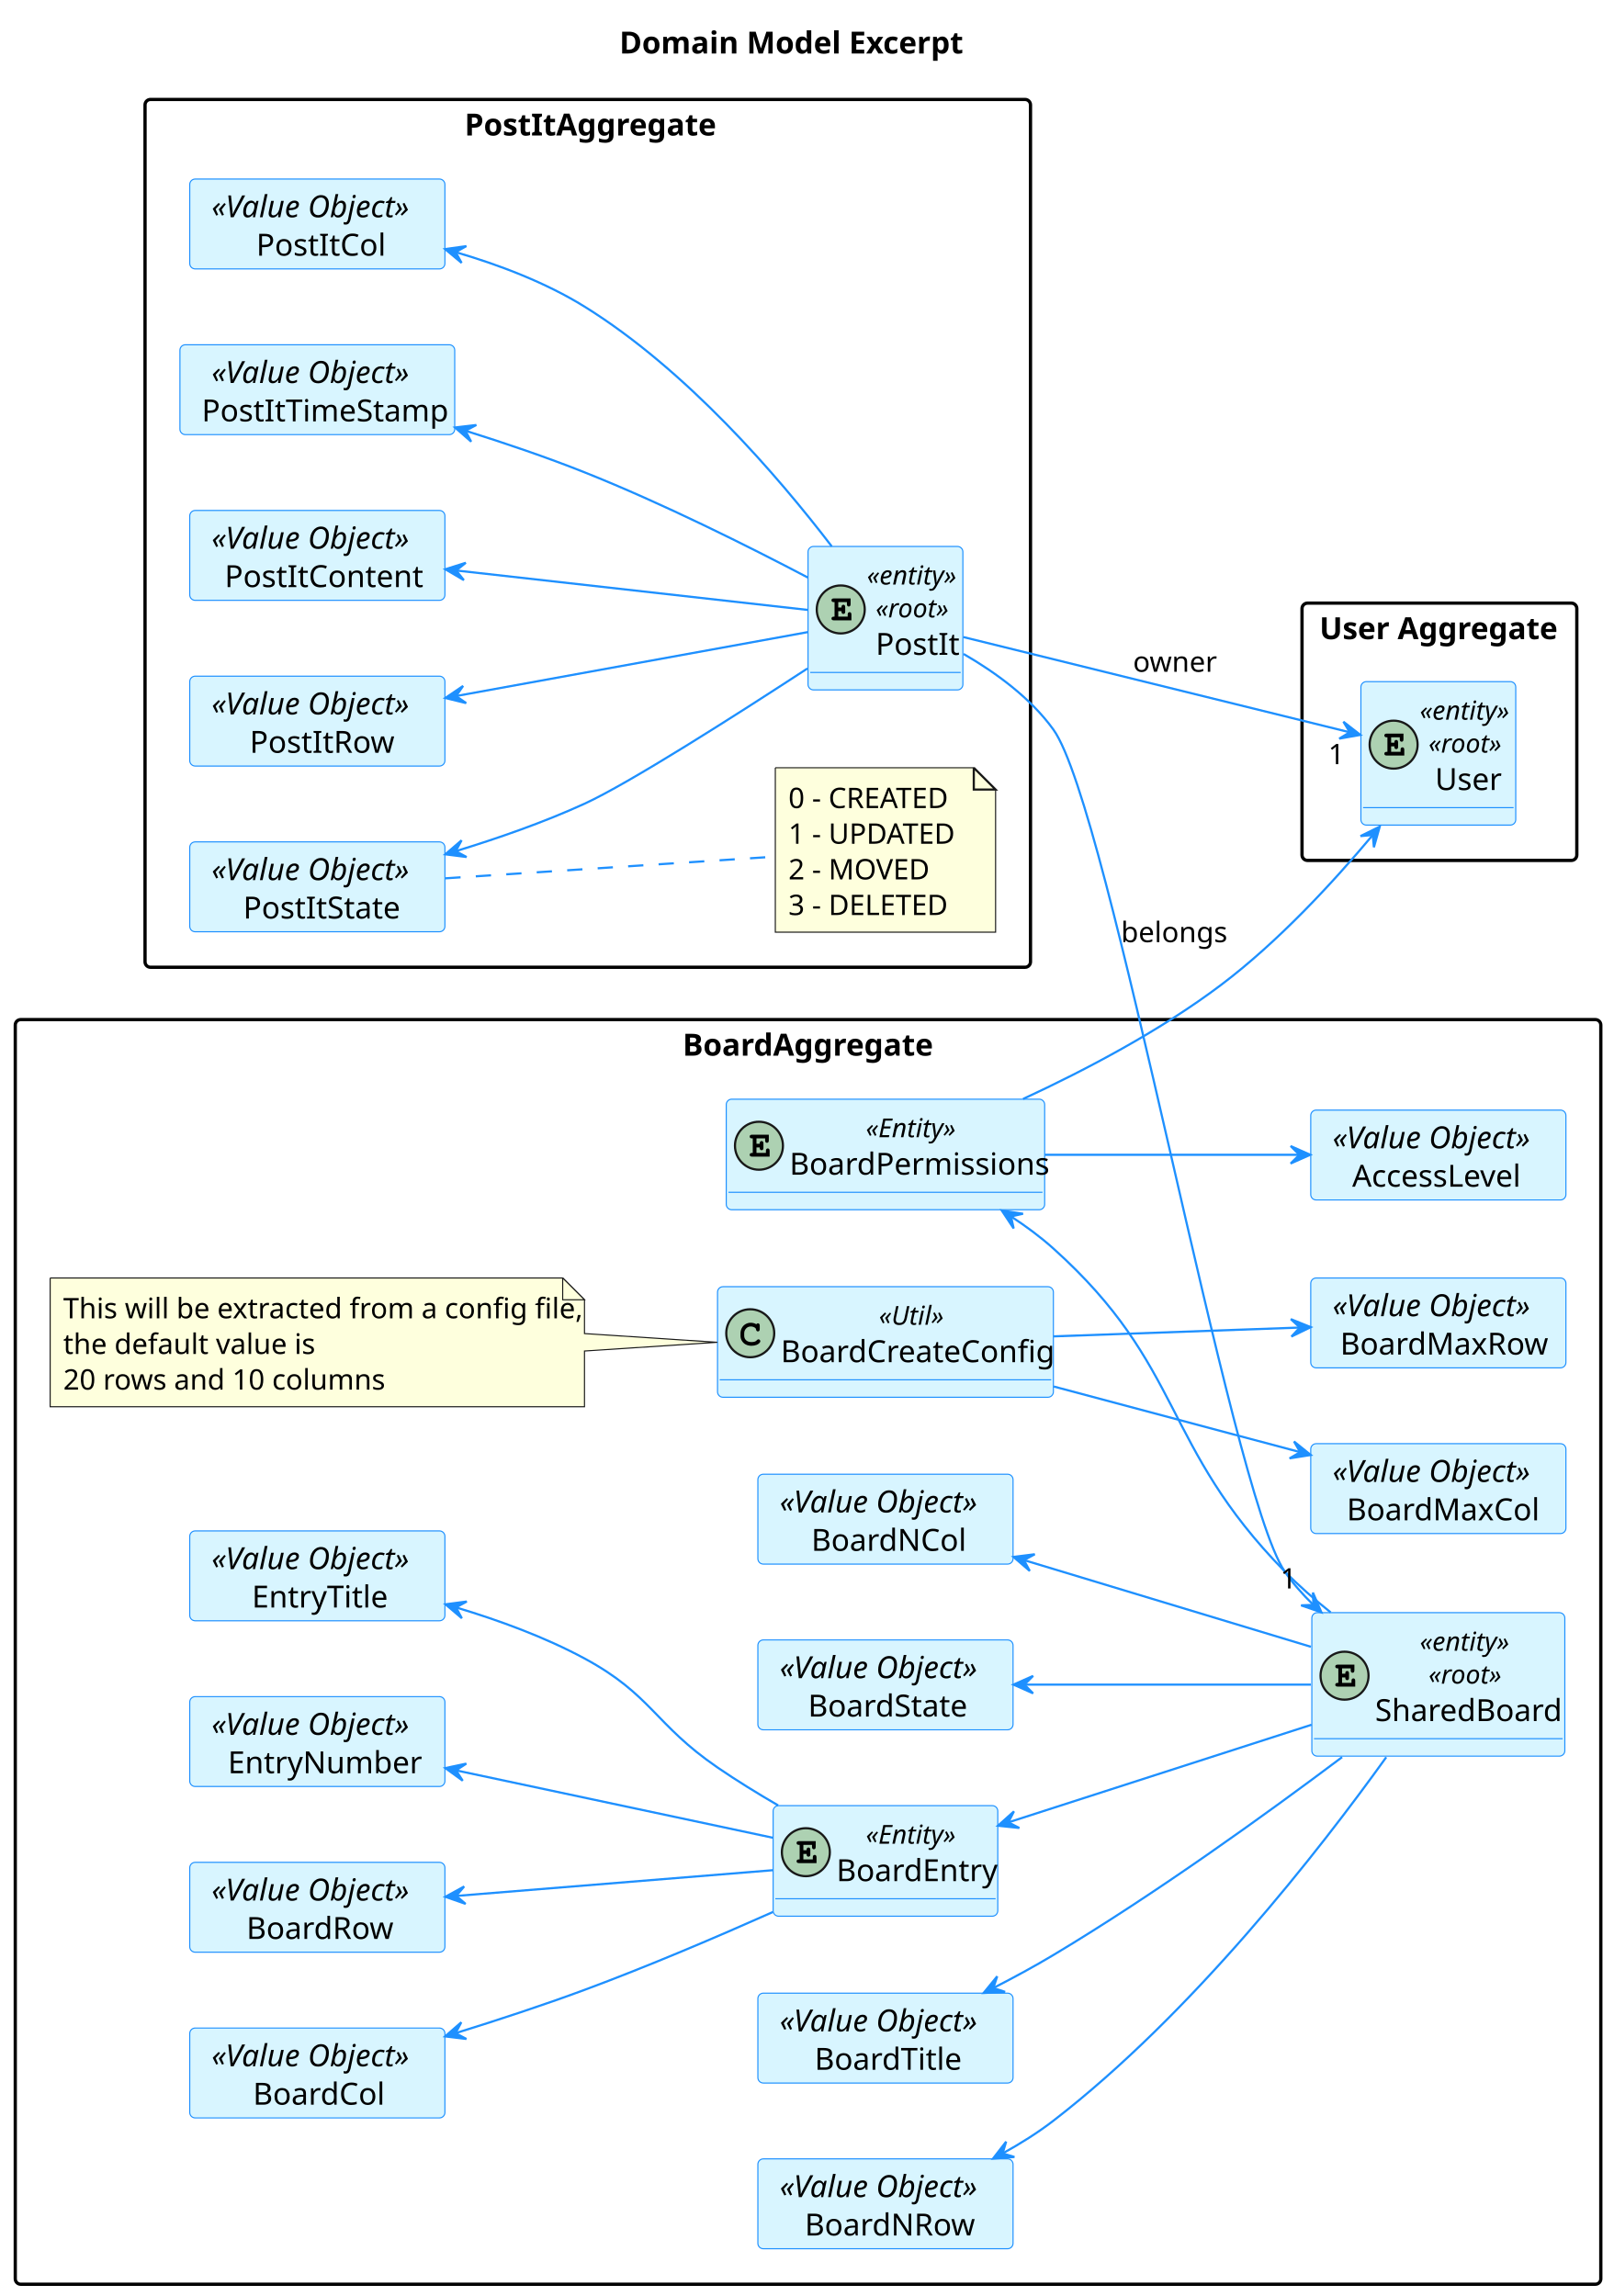
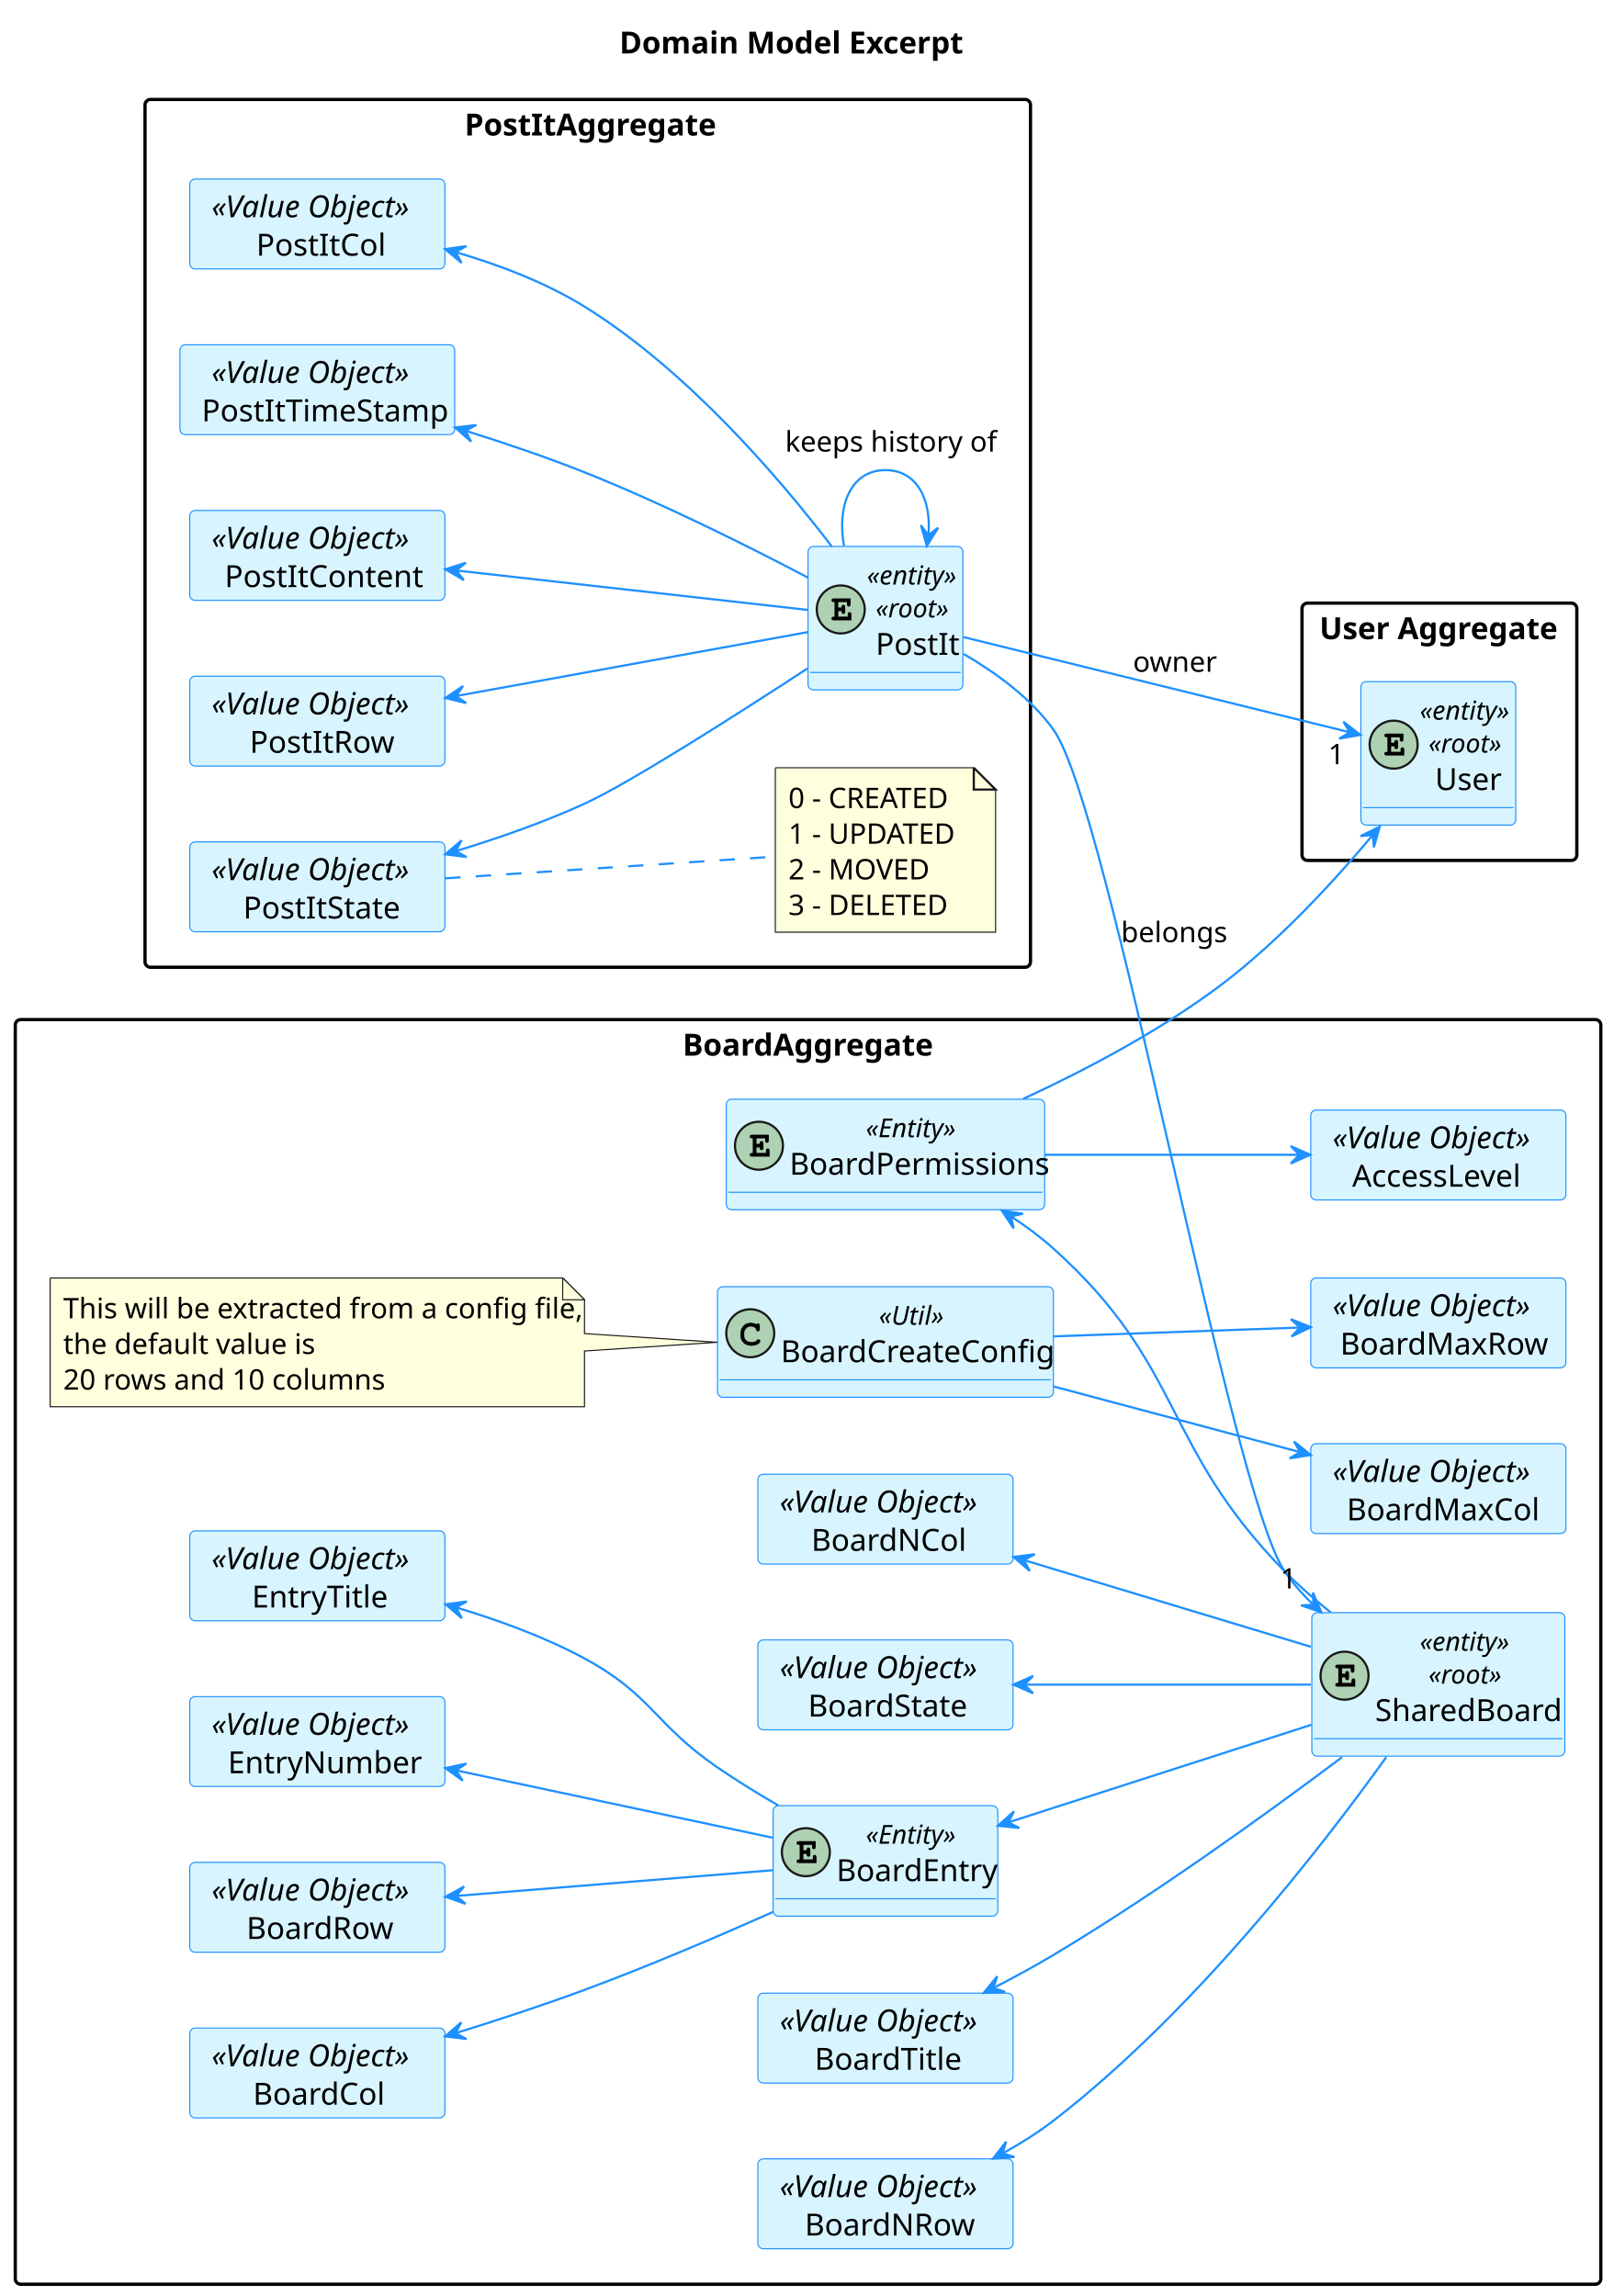
<svg xmlns="http://www.w3.org/2000/svg" contentStyleType="text/css" height="1053px" preserveAspectRatio="none" style="width:740px;height:1053px;background:#FFFFFF;" version="1.1" viewBox="0 0 740 1053" width="740px" zoomAndPan="magnify">
  <defs />
  <g>
    <rect fill="none" height="27.609" id="_title" style="stroke:none;stroke-width:1.0;" width="168" x="279" y="5" />
    <text fill="#000000" font-family="sans-serif" font-size="14" font-weight="bold" lengthAdjust="spacing" textLength="158" x="284" y="24.533">Domain Model Excerpt</text>
    <g id="cluster_User Aggregate">
      <rect fill="none" height="118" rx="2.5" ry="2.5" style="stroke:#000000;stroke-width:1.5;" width="126" x="597" y="276.609" />
      <text fill="#000000" font-family="sans-serif" font-size="14" font-weight="bold" lengthAdjust="spacing" textLength="110" x="605" y="293.143">User Aggregate</text>
    </g>
    <g id="cluster_BoardAggregate">
      <rect fill="none" height="580" rx="2.5" ry="2.5" style="stroke:#000000;stroke-width:1.5;" width="727" x="7" y="467.609" />
      <text fill="#000000" font-family="sans-serif" font-size="14" font-weight="bold" lengthAdjust="spacing" textLength="115" x="313" y="484.143">BoardAggregate</text>
    </g>
    <g id="cluster_PostItAggregate">
      <rect fill="none" height="398" rx="2.5" ry="2.5" style="stroke:#000000;stroke-width:1.5;" width="406" x="66.5" y="45.609" />
      <text fill="#000000" font-family="sans-serif" font-size="14" font-weight="bold" lengthAdjust="spacing" textLength="113" x="213" y="62.143">PostItAggregate</text>
    </g>
    <g id="elem_User">
      <rect codeLine="28" fill="#D8F5FF" height="65.797" id="User" rx="2.5" ry="2.5" style="stroke:#1E90FF;stroke-width:0.5;" width="71" x="624" y="312.609" />
      <ellipse cx="639" cy="341.508" fill="#ADD1B2" rx="11" ry="11" style="stroke:#181818;stroke-width:1.0;" />
      <path d="M637.859,342.305 L637.859,344.805 L642.188,344.805 L642.188,343.883 Q642.188,343.273 642.422,343.008 Q642.672,342.742 643.047,342.742 Q643.422,342.742 643.656,343.008 Q643.891,343.273 643.891,343.883 L643.891,346.508 L635.891,346.508 Q635.266,346.508 635,346.273 Q634.75,346.039 634.75,345.648 Q634.75,345.273 635.016,345.039 Q635.281,344.805 635.891,344.805 L636.156,344.805 L636.156,338.148 L635.891,338.148 Q635.266,338.148 635,337.914 Q634.75,337.68 634.75,337.289 Q634.75,336.914 635,336.68 Q635.266,336.445 635.891,336.445 L643.516,336.445 L643.516,339.039 Q643.516,339.648 643.281,339.914 Q643.062,340.164 642.672,340.164 Q642.297,340.164 642.062,339.914 Q641.828,339.648 641.828,339.039 L641.828,338.148 L637.859,338.148 L637.859,340.602 L639.344,340.602 Q639.344,339.945 639.469,339.758 Q639.734,339.352 640.203,339.352 Q640.578,339.352 640.812,339.617 Q641.047,339.867 641.047,340.477 L641.047,342.445 Q641.047,342.992 640.922,343.18 Q640.656,343.57 640.203,343.57 Q639.734,343.57 639.469,343.164 Q639.344,342.977 639.344,342.305 L637.859,342.305 Z " fill="#000000" />
      <text fill="#000000" font-family="sans-serif" font-size="12" font-style="italic" lengthAdjust="spacing" textLength="43" x="651" y="330.066">«entity»</text>
      <text fill="#000000" font-family="sans-serif" font-size="12" font-style="italic" lengthAdjust="spacing" textLength="35" x="655" y="345.16">«root»</text>
      <text fill="#000000" font-family="sans-serif" font-size="14" lengthAdjust="spacing" textLength="29" x="658" y="362.33">User</text>
      <line style="stroke:#1E90FF;stroke-width:0.5;" x1="625" x2="694" y1="370.406" y2="370.406" />
    </g>
    <g id="elem_SharedBoard">
      <rect codeLine="32" fill="#D8F5FF" height="65.797" id="SharedBoard" rx="2.5" ry="2.5" style="stroke:#1E90FF;stroke-width:0.5;" width="116" x="601.5" y="739.609" />
      <ellipse cx="616.5" cy="768.508" fill="#ADD1B2" rx="11" ry="11" style="stroke:#181818;stroke-width:1.0;" />
      <path d="M615.359,769.305 L615.359,771.805 L619.688,771.805 L619.688,770.883 Q619.688,770.273 619.922,770.008 Q620.172,769.742 620.547,769.742 Q620.922,769.742 621.156,770.008 Q621.391,770.273 621.391,770.883 L621.391,773.508 L613.391,773.508 Q612.766,773.508 612.5,773.273 Q612.25,773.039 612.25,772.648 Q612.25,772.273 612.516,772.039 Q612.781,771.805 613.391,771.805 L613.656,771.805 L613.656,765.148 L613.391,765.148 Q612.766,765.148 612.5,764.914 Q612.25,764.68 612.25,764.289 Q612.25,763.914 612.5,763.68 Q612.766,763.445 613.391,763.445 L621.016,763.445 L621.016,766.039 Q621.016,766.648 620.781,766.914 Q620.562,767.164 620.172,767.164 Q619.797,767.164 619.562,766.914 Q619.328,766.648 619.328,766.039 L619.328,765.148 L615.359,765.148 L615.359,767.602 L616.844,767.602 Q616.844,766.945 616.969,766.758 Q617.234,766.352 617.703,766.352 Q618.078,766.352 618.312,766.617 Q618.547,766.867 618.547,767.477 L618.547,769.445 Q618.547,769.992 618.422,770.18 Q618.156,770.57 617.703,770.57 Q617.234,770.57 616.969,770.164 Q616.844,769.977 616.844,769.305 L615.359,769.305 Z " fill="#000000" />
      <text fill="#000000" font-family="sans-serif" font-size="12" font-style="italic" lengthAdjust="spacing" textLength="43" x="651" y="757.066">«entity»</text>
      <text fill="#000000" font-family="sans-serif" font-size="12" font-style="italic" lengthAdjust="spacing" textLength="35" x="655" y="772.16">«root»</text>
      <text fill="#000000" font-family="sans-serif" font-size="14" lengthAdjust="spacing" textLength="84" x="630.5" y="789.33">SharedBoard</text>
      <line style="stroke:#1E90FF;stroke-width:0.5;" x1="602.5" x2="716.5" y1="797.406" y2="797.406" />
    </g>
    <g id="elem_BoardEntry">
      <rect codeLine="51" fill="#D8F5FF" height="50.703" id="BoardEntry" rx="2.5" ry="2.5" style="stroke:#1E90FF;stroke-width:0.5;" width="103" x="354.5" y="828.109" />
      <ellipse cx="369.5" cy="849.461" fill="#ADD1B2" rx="11" ry="11" style="stroke:#181818;stroke-width:1.0;" />
      <path d="M368.359,850.258 L368.359,852.758 L372.688,852.758 L372.688,851.836 Q372.688,851.227 372.922,850.961 Q373.172,850.695 373.547,850.695 Q373.922,850.695 374.156,850.961 Q374.391,851.227 374.391,851.836 L374.391,854.461 L366.391,854.461 Q365.766,854.461 365.5,854.227 Q365.25,853.992 365.25,853.602 Q365.25,853.227 365.516,852.992 Q365.781,852.758 366.391,852.758 L366.656,852.758 L366.656,846.102 L366.391,846.102 Q365.766,846.102 365.5,845.867 Q365.25,845.633 365.25,845.242 Q365.25,844.867 365.5,844.633 Q365.766,844.398 366.391,844.398 L374.016,844.398 L374.016,846.992 Q374.016,847.602 373.781,847.867 Q373.562,848.117 373.172,848.117 Q372.797,848.117 372.562,847.867 Q372.328,847.602 372.328,846.992 L372.328,846.102 L368.359,846.102 L368.359,848.555 L369.844,848.555 Q369.844,847.898 369.969,847.711 Q370.234,847.305 370.703,847.305 Q371.078,847.305 371.312,847.57 Q371.547,847.82 371.547,848.43 L371.547,850.398 Q371.547,850.945 371.422,851.133 Q371.156,851.523 370.703,851.523 Q370.234,851.523 369.969,851.117 Q369.844,850.93 369.844,850.258 L368.359,850.258 Z " fill="#000000" />
      <text fill="#000000" font-family="sans-serif" font-size="12" font-style="italic" lengthAdjust="spacing" textLength="44" x="397" y="845.566">«Entity»</text>
      <text fill="#000000" font-family="sans-serif" font-size="14" lengthAdjust="spacing" textLength="71" x="383.5" y="862.736">BoardEntry</text>
      <line style="stroke:#1E90FF;stroke-width:0.5;" x1="355.5" x2="456.5" y1="870.812" y2="870.812" />
    </g>
    <g id="elem_BoardPermissions">
      <rect codeLine="65" fill="#D8F5FF" height="50.703" id="BoardPermissions" rx="2.5" ry="2.5" style="stroke:#1E90FF;stroke-width:0.5;" width="146" x="333" y="504.109" />
      <ellipse cx="348" cy="525.461" fill="#ADD1B2" rx="11" ry="11" style="stroke:#181818;stroke-width:1.0;" />
      <path d="M346.859,526.258 L346.859,528.758 L351.188,528.758 L351.188,527.836 Q351.188,527.227 351.422,526.961 Q351.672,526.695 352.047,526.695 Q352.422,526.695 352.656,526.961 Q352.891,527.227 352.891,527.836 L352.891,530.461 L344.891,530.461 Q344.266,530.461 344,530.227 Q343.75,529.992 343.75,529.602 Q343.75,529.227 344.016,528.992 Q344.281,528.758 344.891,528.758 L345.156,528.758 L345.156,522.102 L344.891,522.102 Q344.266,522.102 344,521.867 Q343.75,521.633 343.75,521.242 Q343.75,520.867 344,520.633 Q344.266,520.398 344.891,520.398 L352.516,520.398 L352.516,522.992 Q352.516,523.602 352.281,523.867 Q352.062,524.117 351.672,524.117 Q351.297,524.117 351.062,523.867 Q350.828,523.602 350.828,522.992 L350.828,522.102 L346.859,522.102 L346.859,524.555 L348.344,524.555 Q348.344,523.898 348.469,523.711 Q348.734,523.305 349.203,523.305 Q349.578,523.305 349.812,523.57 Q350.047,523.82 350.047,524.43 L350.047,526.398 Q350.047,526.945 349.922,527.133 Q349.656,527.523 349.203,527.523 Q348.734,527.523 348.469,527.117 Q348.344,526.93 348.344,526.258 L346.859,526.258 Z " fill="#000000" />
      <text fill="#000000" font-family="sans-serif" font-size="12" font-style="italic" lengthAdjust="spacing" textLength="44" x="397" y="521.566">«Entity»</text>
      <text fill="#000000" font-family="sans-serif" font-size="14" lengthAdjust="spacing" textLength="114" x="362" y="538.736">BoardPermissions</text>
      <line style="stroke:#1E90FF;stroke-width:0.5;" x1="334" x2="478" y1="546.812" y2="546.812" />
    </g>
    <g id="elem_BoardCreateConfig">
      <rect codeLine="73" fill="#D8F5FF" height="50.703" id="BoardCreateConfig" rx="2.5" ry="2.5" style="stroke:#1E90FF;stroke-width:0.5;" width="154" x="329" y="590.109" />
      <ellipse cx="344" cy="611.461" fill="#ADD1B2" rx="11" ry="11" style="stroke:#181818;stroke-width:1.0;" />
      <path d="M346.766,607.336 Q346.922,607.117 347.109,607.008 Q347.297,606.898 347.516,606.898 Q347.891,606.898 348.125,607.164 Q348.359,607.414 348.359,608.023 L348.359,609.477 Q348.359,610.086 348.125,610.352 Q347.891,610.617 347.516,610.617 Q347.172,610.617 346.969,610.414 Q346.766,610.227 346.656,609.711 Q346.609,609.352 346.422,609.164 Q346.094,608.789 345.484,608.57 Q344.875,608.352 344.25,608.352 Q343.484,608.352 342.844,608.68 Q342.219,609.008 341.719,609.758 Q341.234,610.508 341.234,611.539 L341.234,612.633 Q341.234,613.867 342.125,614.695 Q343.016,615.508 344.609,615.508 Q345.547,615.508 346.203,615.258 Q346.594,615.102 347.016,614.664 Q347.281,614.398 347.422,614.32 Q347.578,614.242 347.781,614.242 Q348.109,614.242 348.359,614.508 Q348.625,614.758 348.625,615.102 Q348.625,615.445 348.281,615.852 Q347.781,616.43 346.984,616.758 Q345.906,617.211 344.609,617.211 Q343.094,617.211 341.891,616.586 Q340.906,616.086 340.219,615.023 Q339.531,613.945 339.531,612.664 L339.531,611.508 Q339.531,610.18 340.141,609.039 Q340.766,607.883 341.859,607.273 Q342.953,606.648 344.188,606.648 Q344.922,606.648 345.562,606.82 Q346.219,606.977 346.766,607.336 Z " fill="#000000" />
      <text fill="#000000" font-family="sans-serif" font-size="12" font-style="italic" lengthAdjust="spacing" textLength="32" x="403" y="607.566">«Util»</text>
      <text fill="#000000" font-family="sans-serif" font-size="14" lengthAdjust="spacing" textLength="122" x="358" y="624.736">BoardCreateConfig</text>
      <line style="stroke:#1E90FF;stroke-width:0.5;" x1="330" x2="482" y1="632.812" y2="632.812" />
    </g>
    <g id="elem_GMN30">
      <path d="M23,586.109 L23,645.164 A0,0 0 0 0 23,645.164 L268,645.164 A0,0 0 0 0 268,645.164 L268,619.609 L328.9,615.609 L268,611.609 L268,596.109 L258,586.109 L23,586.109 A0,0 0 0 0 23,586.109 " fill="#FEFFDD" style="stroke:#181818;stroke-width:0.5;" />
      <path d="M258,586.109 L258,596.109 L268,596.109 L258,586.109 " fill="#FEFFDD" style="stroke:#181818;stroke-width:0.5;" />
      <text fill="#000000" font-family="sans-serif" font-size="13" lengthAdjust="spacing" textLength="224" x="29" y="604.605">This will be extracted from a config file,</text>
      <text fill="#000000" font-family="sans-serif" font-size="13" lengthAdjust="spacing" textLength="107" x="29" y="620.956">the default value is</text>
      <text fill="#000000" font-family="sans-serif" font-size="13" lengthAdjust="spacing" textLength="141" x="29" y="637.308">20 rows and 10 columns</text>
    </g>
    <g id="elem_BoardTitle">
      <rect fill="#D8F5FF" height="41.219" rx="2.5" ry="2.5" style="stroke:#1E90FF;stroke-width:0.5;" width="117" x="347.5" y="914.109" />
      <text fill="#000000" font-family="sans-serif" font-size="14" font-style="italic" lengthAdjust="spacing" textLength="97" x="357.5" y="931.643">«Value Object»</text>
      <text fill="#000000" font-family="sans-serif" font-size="14" lengthAdjust="spacing" textLength="65" x="373.5" y="949.252">BoardTitle</text>
    </g>
    <g id="elem_BoardNRow">
      <rect fill="#D8F5FF" height="41.219" rx="2.5" ry="2.5" style="stroke:#1E90FF;stroke-width:0.5;" width="117" x="347.5" y="990.109" />
      <text fill="#000000" font-family="sans-serif" font-size="14" font-style="italic" lengthAdjust="spacing" textLength="97" x="357.5" y="1007.643">«Value Object»</text>
      <text fill="#000000" font-family="sans-serif" font-size="14" lengthAdjust="spacing" textLength="74" x="369" y="1025.252">BoardNRow</text>
    </g>
    <g id="elem_BoardNCol">
      <rect fill="#D8F5FF" height="41.219" rx="2.5" ry="2.5" style="stroke:#1E90FF;stroke-width:0.5;" width="117" x="347.5" y="676.109" />
      <text fill="#000000" font-family="sans-serif" font-size="14" font-style="italic" lengthAdjust="spacing" textLength="97" x="357.5" y="693.643">«Value Object»</text>
      <text fill="#000000" font-family="sans-serif" font-size="14" lengthAdjust="spacing" textLength="68" x="372" y="711.252">BoardNCol</text>
    </g>
    <g id="elem_BoardState">
      <rect fill="#D8F5FF" height="41.219" rx="2.5" ry="2.5" style="stroke:#1E90FF;stroke-width:0.5;" width="117" x="347.5" y="752.109" />
      <text fill="#000000" font-family="sans-serif" font-size="14" font-style="italic" lengthAdjust="spacing" textLength="97" x="357.5" y="769.643">«Value Object»</text>
      <text fill="#000000" font-family="sans-serif" font-size="14" lengthAdjust="spacing" textLength="71" x="370.5" y="787.252">BoardState</text>
    </g>
    <g id="elem_EntryTitle">
      <rect fill="#D8F5FF" height="41.219" rx="2.5" ry="2.5" style="stroke:#1E90FF;stroke-width:0.5;" width="117" x="87" y="702.109" />
      <text fill="#000000" font-family="sans-serif" font-size="14" font-style="italic" lengthAdjust="spacing" textLength="97" x="97" y="719.643">«Value Object»</text>
      <text fill="#000000" font-family="sans-serif" font-size="14" lengthAdjust="spacing" textLength="60" x="115.5" y="737.252">EntryTitle</text>
    </g>
    <g id="elem_EntryNumber">
      <rect fill="#D8F5FF" height="41.219" rx="2.5" ry="2.5" style="stroke:#1E90FF;stroke-width:0.5;" width="117" x="87" y="778.109" />
      <text fill="#000000" font-family="sans-serif" font-size="14" font-style="italic" lengthAdjust="spacing" textLength="97" x="97" y="795.643">«Value Object»</text>
      <text fill="#000000" font-family="sans-serif" font-size="14" lengthAdjust="spacing" textLength="82" x="104.5" y="813.252">EntryNumber</text>
    </g>
    <g id="elem_BoardRow">
      <rect fill="#D8F5FF" height="41.219" rx="2.5" ry="2.5" style="stroke:#1E90FF;stroke-width:0.5;" width="117" x="87" y="854.109" />
      <text fill="#000000" font-family="sans-serif" font-size="14" font-style="italic" lengthAdjust="spacing" textLength="97" x="97" y="871.643">«Value Object»</text>
      <text fill="#000000" font-family="sans-serif" font-size="14" lengthAdjust="spacing" textLength="65" x="113" y="889.252">BoardRow</text>
    </g>
    <g id="elem_BoardCol">
      <rect fill="#D8F5FF" height="41.219" rx="2.5" ry="2.5" style="stroke:#1E90FF;stroke-width:0.5;" width="117" x="87" y="930.109" />
      <text fill="#000000" font-family="sans-serif" font-size="14" font-style="italic" lengthAdjust="spacing" textLength="97" x="97" y="947.643">«Value Object»</text>
      <text fill="#000000" font-family="sans-serif" font-size="14" lengthAdjust="spacing" textLength="59" x="116" y="965.252">BoardCol</text>
    </g>
    <g id="elem_AccessLevel">
      <rect fill="#D8F5FF" height="41.219" rx="2.5" ry="2.5" style="stroke:#1E90FF;stroke-width:0.5;" width="117" x="601" y="509.109" />
      <text fill="#000000" font-family="sans-serif" font-size="14" font-style="italic" lengthAdjust="spacing" textLength="97" x="611" y="526.643">«Value Object»</text>
      <text fill="#000000" font-family="sans-serif" font-size="14" lengthAdjust="spacing" textLength="79" x="620" y="544.252">AccessLevel</text>
    </g>
    <g id="elem_BoardMaxRow">
      <rect fill="#D8F5FF" height="41.219" rx="2.5" ry="2.5" style="stroke:#1E90FF;stroke-width:0.5;" width="117" x="601" y="586.109" />
      <text fill="#000000" font-family="sans-serif" font-size="14" font-style="italic" lengthAdjust="spacing" textLength="97" x="611" y="603.643">«Value Object»</text>
      <text fill="#000000" font-family="sans-serif" font-size="14" lengthAdjust="spacing" textLength="90" x="614.5" y="621.252">BoardMaxRow</text>
    </g>
    <g id="elem_BoardMaxCol">
      <rect fill="#D8F5FF" height="41.219" rx="2.5" ry="2.5" style="stroke:#1E90FF;stroke-width:0.5;" width="117" x="601" y="662.109" />
      <text fill="#000000" font-family="sans-serif" font-size="14" font-style="italic" lengthAdjust="spacing" textLength="97" x="611" y="679.643">«Value Object»</text>
      <text fill="#000000" font-family="sans-serif" font-size="14" lengthAdjust="spacing" textLength="84" x="617.5" y="697.252">BoardMaxCol</text>
    </g>
    <g id="elem_PostIt">
      <rect codeLine="91" fill="#D8F5FF" height="65.797" id="PostIt" rx="2.5" ry="2.5" style="stroke:#1E90FF;stroke-width:0.5;" width="71" x="370.5" y="250.609" />
      <ellipse cx="385.5" cy="279.508" fill="#ADD1B2" rx="11" ry="11" style="stroke:#181818;stroke-width:1.0;" />
      <path d="M384.359,280.305 L384.359,282.805 L388.688,282.805 L388.688,281.883 Q388.688,281.273 388.922,281.008 Q389.172,280.742 389.547,280.742 Q389.922,280.742 390.156,281.008 Q390.391,281.273 390.391,281.883 L390.391,284.508 L382.391,284.508 Q381.766,284.508 381.5,284.273 Q381.25,284.039 381.25,283.648 Q381.25,283.273 381.516,283.039 Q381.781,282.805 382.391,282.805 L382.656,282.805 L382.656,276.148 L382.391,276.148 Q381.766,276.148 381.5,275.914 Q381.25,275.68 381.25,275.289 Q381.25,274.914 381.5,274.68 Q381.766,274.445 382.391,274.445 L390.016,274.445 L390.016,277.039 Q390.016,277.648 389.781,277.914 Q389.562,278.164 389.172,278.164 Q388.797,278.164 388.562,277.914 Q388.328,277.648 388.328,277.039 L388.328,276.148 L384.359,276.148 L384.359,278.602 L385.844,278.602 Q385.844,277.945 385.969,277.758 Q386.234,277.352 386.703,277.352 Q387.078,277.352 387.312,277.617 Q387.547,277.867 387.547,278.477 L387.547,280.445 Q387.547,280.992 387.422,281.18 Q387.156,281.57 386.703,281.57 Q386.234,281.57 385.969,281.164 Q385.844,280.977 385.844,280.305 L384.359,280.305 Z " fill="#000000" />
      <text fill="#000000" font-family="sans-serif" font-size="12" font-style="italic" lengthAdjust="spacing" textLength="43" x="397.5" y="268.066">«entity»</text>
      <text fill="#000000" font-family="sans-serif" font-size="12" font-style="italic" lengthAdjust="spacing" textLength="35" x="401.5" y="283.16">«root»</text>
      <text fill="#000000" font-family="sans-serif" font-size="14" lengthAdjust="spacing" textLength="35" x="401.5" y="300.33">PostIt</text>
      <line style="stroke:#1E90FF;stroke-width:0.5;" x1="371.5" x2="440.5" y1="308.406" y2="308.406" />
    </g>
    <g id="elem_GMN44">
      <path d="M355.5,352.109 L355.5,427.516 L456.5,427.516 L456.5,362.109 L446.5,352.109 L355.5,352.109 " fill="#FEFFDD" style="stroke:#181818;stroke-width:0.5;" />
      <path d="M446.5,352.109 L446.5,362.109 L456.5,362.109 L446.5,352.109 " fill="#FEFFDD" style="stroke:#181818;stroke-width:1.0;" />
      <text fill="#000000" font-family="sans-serif" font-size="13" lengthAdjust="spacing" textLength="80" x="361.5" y="370.604">0 - CREATED</text>
      <text fill="#000000" font-family="sans-serif" font-size="13" lengthAdjust="spacing" textLength="80" x="361.5" y="386.956">1 - UPDATED</text>
      <text fill="#000000" font-family="sans-serif" font-size="13" lengthAdjust="spacing" textLength="67" x="361.5" y="403.308">2 - MOVED</text>
      <text fill="#000000" font-family="sans-serif" font-size="13" lengthAdjust="spacing" textLength="78" x="361.5" y="419.659">3 - DELETED</text>
    </g>
    <g id="elem_PostItContent">
      <rect fill="#D8F5FF" height="41.219" rx="2.5" ry="2.5" style="stroke:#1E90FF;stroke-width:0.5;" width="117" x="87" y="234.109" />
      <text fill="#000000" font-family="sans-serif" font-size="14" font-style="italic" lengthAdjust="spacing" textLength="97" x="97" y="251.643">«Value Object»</text>
      <text fill="#000000" font-family="sans-serif" font-size="14" lengthAdjust="spacing" textLength="85" x="103" y="269.252">PostItContent</text>
    </g>
    <g id="elem_PostItRow">
      <rect fill="#D8F5FF" height="41.219" rx="2.5" ry="2.5" style="stroke:#1E90FF;stroke-width:0.5;" width="117" x="87" y="310.109" />
      <text fill="#000000" font-family="sans-serif" font-size="14" font-style="italic" lengthAdjust="spacing" textLength="97" x="97" y="327.643">«Value Object»</text>
      <text fill="#000000" font-family="sans-serif" font-size="14" lengthAdjust="spacing" textLength="62" x="114.5" y="345.252">PostItRow</text>
    </g>
    <g id="elem_PostItCol">
      <rect fill="#D8F5FF" height="41.219" rx="2.5" ry="2.5" style="stroke:#1E90FF;stroke-width:0.5;" width="117" x="87" y="82.109" />
      <text fill="#000000" font-family="sans-serif" font-size="14" font-style="italic" lengthAdjust="spacing" textLength="97" x="97" y="99.643">«Value Object»</text>
      <text fill="#000000" font-family="sans-serif" font-size="14" lengthAdjust="spacing" textLength="56" x="117.5" y="117.252">PostItCol</text>
    </g>
    <g id="elem_PostItTimeStamp">
      <rect fill="#D8F5FF" height="41.219" rx="2.5" ry="2.5" style="stroke:#1E90FF;stroke-width:0.5;" width="126" x="82.5" y="158.109" />
      <text fill="#000000" font-family="sans-serif" font-size="14" font-style="italic" lengthAdjust="spacing" textLength="97" x="97" y="175.643">«Value Object»</text>
      <text fill="#000000" font-family="sans-serif" font-size="14" lengthAdjust="spacing" textLength="106" x="92.5" y="193.252">PostItTimeStamp</text>
    </g>
    <g id="elem_PostItState">
      <rect fill="#D8F5FF" height="41.219" rx="2.5" ry="2.5" style="stroke:#1E90FF;stroke-width:0.5;" width="117" x="87" y="386.109" />
      <text fill="#000000" font-family="sans-serif" font-size="14" font-style="italic" lengthAdjust="spacing" textLength="97" x="97" y="403.643">«Value Object»</text>
      <text fill="#000000" font-family="sans-serif" font-size="14" lengthAdjust="spacing" textLength="68" x="111.5" y="421.252">PostItState</text>
    </g>
    <g id="link_BoardTitle_SharedBoard">
      <path codeLine="46" d="M455.53,911.719 C464.79,906.969 474.3,901.819 483,896.609 C529.89,868.539 580.59,831.989 615.38,805.859 " fill="none" id="BoardTitle-backto-SharedBoard" style="stroke:#1E90FF;stroke-width:1.0;" />
      <polygon fill="#1E90FF" points="451.01,914.019,460.846,913.522,455.471,911.76,457.232,906.385,451.01,914.019" style="stroke:#1E90FF;stroke-width:1.0;" />
    </g>
    <g id="link_BoardNRow_SharedBoard">
      <path codeLine="47" d="M459.81,987.569 C467.9,983.099 475.9,978.079 483,972.609 C546.64,923.509 604.85,848.759 635.61,805.909 " fill="none" id="BoardNRow-backto-SharedBoard" style="stroke:#1E90FF;stroke-width:1.0;" />
      <polygon fill="#1E90FF" points="455.31,989.989,465.13,989.241,459.711,987.617,461.335,982.198,455.31,989.989" style="stroke:#1E90FF;stroke-width:1.0;" />
    </g>
    <g id="link_BoardNCol_SharedBoard">
      <path codeLine="48" d="M469.55,715.509 C509.84,727.689 561.83,743.399 601.07,755.259 " fill="none" id="BoardNCol-backto-SharedBoard" style="stroke:#1E90FF;stroke-width:1.0;" />
      <polygon fill="#1E90FF" points="464.7,714.049,472.162,720.477,469.487,715.493,474.471,712.818,464.7,714.049" style="stroke:#1E90FF;stroke-width:1.0;" />
    </g>
    <g id="link_BoardState_SharedBoard">
      <path codeLine="49" d="M470.04,772.609 C510.27,772.609 561.99,772.609 601.07,772.609 " fill="none" id="BoardState-backto-SharedBoard" style="stroke:#1E90FF;stroke-width:1.0;" />
      <polygon fill="#1E90FF" points="464.7,772.609,473.7,776.609,469.7,772.609,473.7,768.609,464.7,772.609" style="stroke:#1E90FF;stroke-width:1.0;" />
    </g>
    <g id="link_BoardEntry_SharedBoard">
      <path codeLine="58" d="M462.54,835.719 C503.77,822.439 559.81,804.389 601.4,790.999 " fill="none" id="BoardEntry-backto-SharedBoard" style="stroke:#1E90FF;stroke-width:1.0;" />
      <polygon fill="#1E90FF" points="457.59,837.319,467.385,838.348,462.346,835.777,464.917,830.738,457.59,837.319" style="stroke:#1E90FF;stroke-width:1.0;" />
    </g>
    <g id="link_BoardRow_BoardEntry">
      <path codeLine="59" d="M209.28,869.509 C253.86,865.889 312.93,861.089 354.47,857.709 " fill="none" id="BoardRow-backto-BoardEntry" style="stroke:#1E90FF;stroke-width:1.0;" />
      <polygon fill="#1E90FF" points="204.19,869.919,213.49,873.16,209.173,869.505,212.828,865.188,204.19,869.919" style="stroke:#1E90FF;stroke-width:1.0;" />
    </g>
    <g id="link_BoardCol_BoardEntry">
      <path codeLine="60" d="M208.9,932.449 C228,926.529 248.99,919.649 268,912.609 C297.02,901.859 328.8,888.289 354.44,876.869 " fill="none" id="BoardCol-backto-BoardEntry" style="stroke:#1E90FF;stroke-width:1.0;" />
      <polygon fill="#1E90FF" points="204.09,933.939,213.868,935.118,208.869,932.47,211.517,927.471,204.09,933.939" style="stroke:#1E90FF;stroke-width:1.0;" />
    </g>
    <g id="link_EntryNumber_BoardEntry">
      <path codeLine="61" d="M209.28,811.969 C253.86,821.449 312.93,834.019 354.47,842.859 " fill="none" id="EntryNumber-backto-BoardEntry" style="stroke:#1E90FF;stroke-width:1.0;" />
      <polygon fill="#1E90FF" points="204.19,810.879,212.16,816.665,209.081,811.92,213.826,808.841,204.19,810.879" style="stroke:#1E90FF;stroke-width:1.0;" />
    </g>
    <g id="link_EntryTitle_BoardEntry">
      <path codeLine="62" d="M209.19,737.229 C228.67,743.069 249.8,750.789 268,760.609 C298.85,777.259 300.08,790.789 329,810.609 C337.75,816.609 347.4,822.539 356.8,827.999 " fill="none" id="EntryTitle-backto-BoardEntry" style="stroke:#1E90FF;stroke-width:1.0;" />
      <polygon fill="#1E90FF" points="204.27,735.779,211.767,742.166,209.065,737.196,214.035,734.494,204.27,735.779" style="stroke:#1E90FF;stroke-width:1.0;" />
    </g>
    <g id="link_BoardPermissions_SharedBoard">
      <path codeLine="69" d="M463.63,557.929 C470.48,562.409 477.12,567.319 483,572.609 C543.18,626.689 532.39,662.809 589,720.609 C595.43,727.179 602.74,733.569 610.15,739.489 " fill="none" id="BoardPermissions-backto-SharedBoard" style="stroke:#1E90FF;stroke-width:1.0;" />
      <polygon fill="#1E90FF" points="459.34,555.189,464.78,563.399,463.557,557.876,469.079,556.653,459.34,555.189" style="stroke:#1E90FF;stroke-width:1.0;" />
    </g>
    <g id="link_BoardPermissions_User">
      <path codeLine="70" d="M469.09,504.009 C498.1,490.579 532.28,472.539 560,451.609 C586.05,431.939 611.02,404.939 629.31,383.109 " fill="none" id="BoardPermissions-to-User" style="stroke:#1E90FF;stroke-width:1.0;" />
      <polygon fill="#1E90FF" points="632.64,379.099,623.807,383.456,629.441,382.942,629.955,388.575,632.64,379.099" style="stroke:#1E90FF;stroke-width:1.0;" />
    </g>
    <g id="link_BoardPermissions_AccessLevel">
      <path codeLine="71" d="M479.07,529.609 C515.87,529.609 560.22,529.609 595.62,529.609 " fill="none" id="BoardPermissions-to-AccessLevel" style="stroke:#1E90FF;stroke-width:1.0;" />
      <polygon fill="#1E90FF" points="600.78,529.609,591.78,525.609,595.78,529.609,591.78,533.609,600.78,529.609" style="stroke:#1E90FF;stroke-width:1.0;" />
    </g>
    <g id="link_BoardCreateConfig_BoardMaxRow">
      <path codeLine="86" d="M483.14,612.889 C519.1,611.599 561.5,610.079 595.6,608.859 " fill="none" id="BoardCreateConfig-to-BoardMaxRow" style="stroke:#1E90FF;stroke-width:1.0;" />
      <polygon fill="#1E90FF" points="601,608.669,591.868,604.98,596.003,608.841,592.142,612.975,601,608.669" style="stroke:#1E90FF;stroke-width:1.0;" />
    </g>
    <g id="link_BoardCreateConfig_BoardMaxCol">
      <path codeLine="87" d="M483.14,635.889 C519.24,645.509 561.84,656.859 596.02,665.959 " fill="none" id="BoardCreateConfig-to-BoardMaxCol" style="stroke:#1E90FF;stroke-width:1.0;" />
      <polygon fill="#1E90FF" points="601,667.289,593.332,661.108,596.168,666.003,591.274,668.839,601,667.289" style="stroke:#1E90FF;stroke-width:1.0;" />
    </g>
    <g id="link_PostItState_GMN44">
      <path d="M204.19,402.819 C249.57,399.829 312.15,395.719 355.33,392.879 " fill="none" id="PostItState-GMN44" style="stroke:#1E90FF;stroke-width:1.0;stroke-dasharray:7.0,7.0;" />
    </g>
    <g id="link_PostItContent_PostIt">
      <path codeLine="111" d="M209.34,261.659 C260.03,267.349 329.42,275.129 370.49,279.739 " fill="none" id="PostItContent-backto-PostIt" style="stroke:#1E90FF;stroke-width:1.0;" />
      <polygon fill="#1E90FF" points="204.19,261.079,212.689,266.057,209.159,261.636,213.579,258.107,204.19,261.079" style="stroke:#1E90FF;stroke-width:1.0;" />
    </g>
    <g id="link_PostItRow_PostIt">
      <path codeLine="112" d="M209.34,319.179 C260.03,309.969 329.42,297.349 370.49,289.879 " fill="none" id="PostItRow-backto-PostIt" style="stroke:#1E90FF;stroke-width:1.0;" />
      <polygon fill="#1E90FF" points="204.19,320.119,213.756,322.464,209.111,319.235,212.341,314.591,204.19,320.119" style="stroke:#1E90FF;stroke-width:1.0;" />
    </g>
    <g id="link_PostItCol_PostIt">
      <path codeLine="113" d="M209.08,115.679 C228.84,121.469 250.16,129.549 268,140.609 C314.75,169.599 356.58,218.209 381.38,250.589 " fill="none" id="PostItCol-backto-PostIt" style="stroke:#1E90FF;stroke-width:1.0;" />
      <polygon fill="#1E90FF" points="204.09,114.249,211.65,120.562,208.899,115.619,213.841,112.868,204.09,114.249" style="stroke:#1E90FF;stroke-width:1.0;" />
    </g>
    <g id="link_PostItTimeStamp_PostIt">
      <path codeLine="114" d="M213.63,197.609 C231.49,203.199 250.64,209.699 268,216.609 C303.79,230.859 343.15,250.559 370.46,264.899 " fill="none" id="PostItTimeStamp-backto-PostIt" style="stroke:#1E90FF;stroke-width:1.0;" />
      <polygon fill="#1E90FF" points="208.63,196.059,216.034,202.554,213.404,197.546,218.412,194.916,208.63,196.059" style="stroke:#1E90FF;stroke-width:1.0;" />
    </g>
    <g id="link_PostItState_PostIt">
      <path codeLine="115" d="M209.03,390.349 C228.32,384.459 249.38,377.129 268,368.609 C288.36,359.289 336.79,328.419 370.24,306.569 " fill="none" id="PostItState-backto-PostIt" style="stroke:#1E90FF;stroke-width:1.0;" />
      <polygon fill="#1E90FF" points="204.17,391.809,213.94,393.049,208.958,390.37,211.637,385.388,204.17,391.809" style="stroke:#1E90FF;stroke-width:1.0;" />
    </g>
    <g id="link_PostIt_User">
      <path codeLine="118" d="M441.71,292.169 C488.08,303.599 570.08,323.809 618.84,335.829 " fill="none" id="PostIt-to-User" style="stroke:#1E90FF;stroke-width:1.0;" />
      <polygon fill="#1E90FF" points="623.75,337.039,615.976,330.992,618.897,335.837,614.052,338.757,623.75,337.039" style="stroke:#1E90FF;stroke-width:1.0;" />
      <text fill="#000000" font-family="sans-serif" font-size="13" lengthAdjust="spacing" textLength="34" x="519.5" y="308.104">owner</text>
      <text fill="#000000" font-family="sans-serif" font-size="13" lengthAdjust="spacing" textLength="7" x="609.023" y="350.477">1</text>
    </g>
    <g id="link_PostIt_SharedBoard">
      <path codeLine="119" d="M441.83,299.929 C456.47,308.389 472.51,320.039 483,334.609 C508.98,370.709 563.95,683.859 589,720.609 C592.72,726.069 597.2,731.179 602.08,735.909 " fill="none" id="PostIt-to-SharedBoard" style="stroke:#1E90FF;stroke-width:1.0;" />
      <polygon fill="#1E90FF" points="605.88,739.449,602.012,730.392,602.218,736.045,596.565,736.251,605.88,739.449" style="stroke:#1E90FF;stroke-width:1.0;" />
      <text fill="#000000" font-family="sans-serif" font-size="13" lengthAdjust="spacing" textLength="45" x="514" y="432.104">belongs</text>
      <text fill="#000000" font-family="sans-serif" font-size="13" lengthAdjust="spacing" textLength="7" x="587.099" y="728.512">1</text>
    </g>
+     <g id="link_PostIt_PostIt">
+       <path codeLine="120" d="M387.01,250.369 C383.62,232.229 389.96,215.609 406,215.609 C420.54,215.609 427.1,229.259 425.69,245.319 " fill="none" id="PostIt-to-PostIt" style="stroke:#1E90FF;stroke-width:1.0;" />
+       <polygon fill="#1E90FF" points="424.99,250.369,430.185,242.002,425.675,245.417,422.261,240.906,424.99,250.369" style="stroke:#1E90FF;stroke-width:1.0;" />
+       <text fill="#000000" font-family="sans-serif" font-size="13" lengthAdjust="spacing" textLength="92" x="360" y="207.105">keeps history of</text>
+     </g>
  </g>
</svg>
